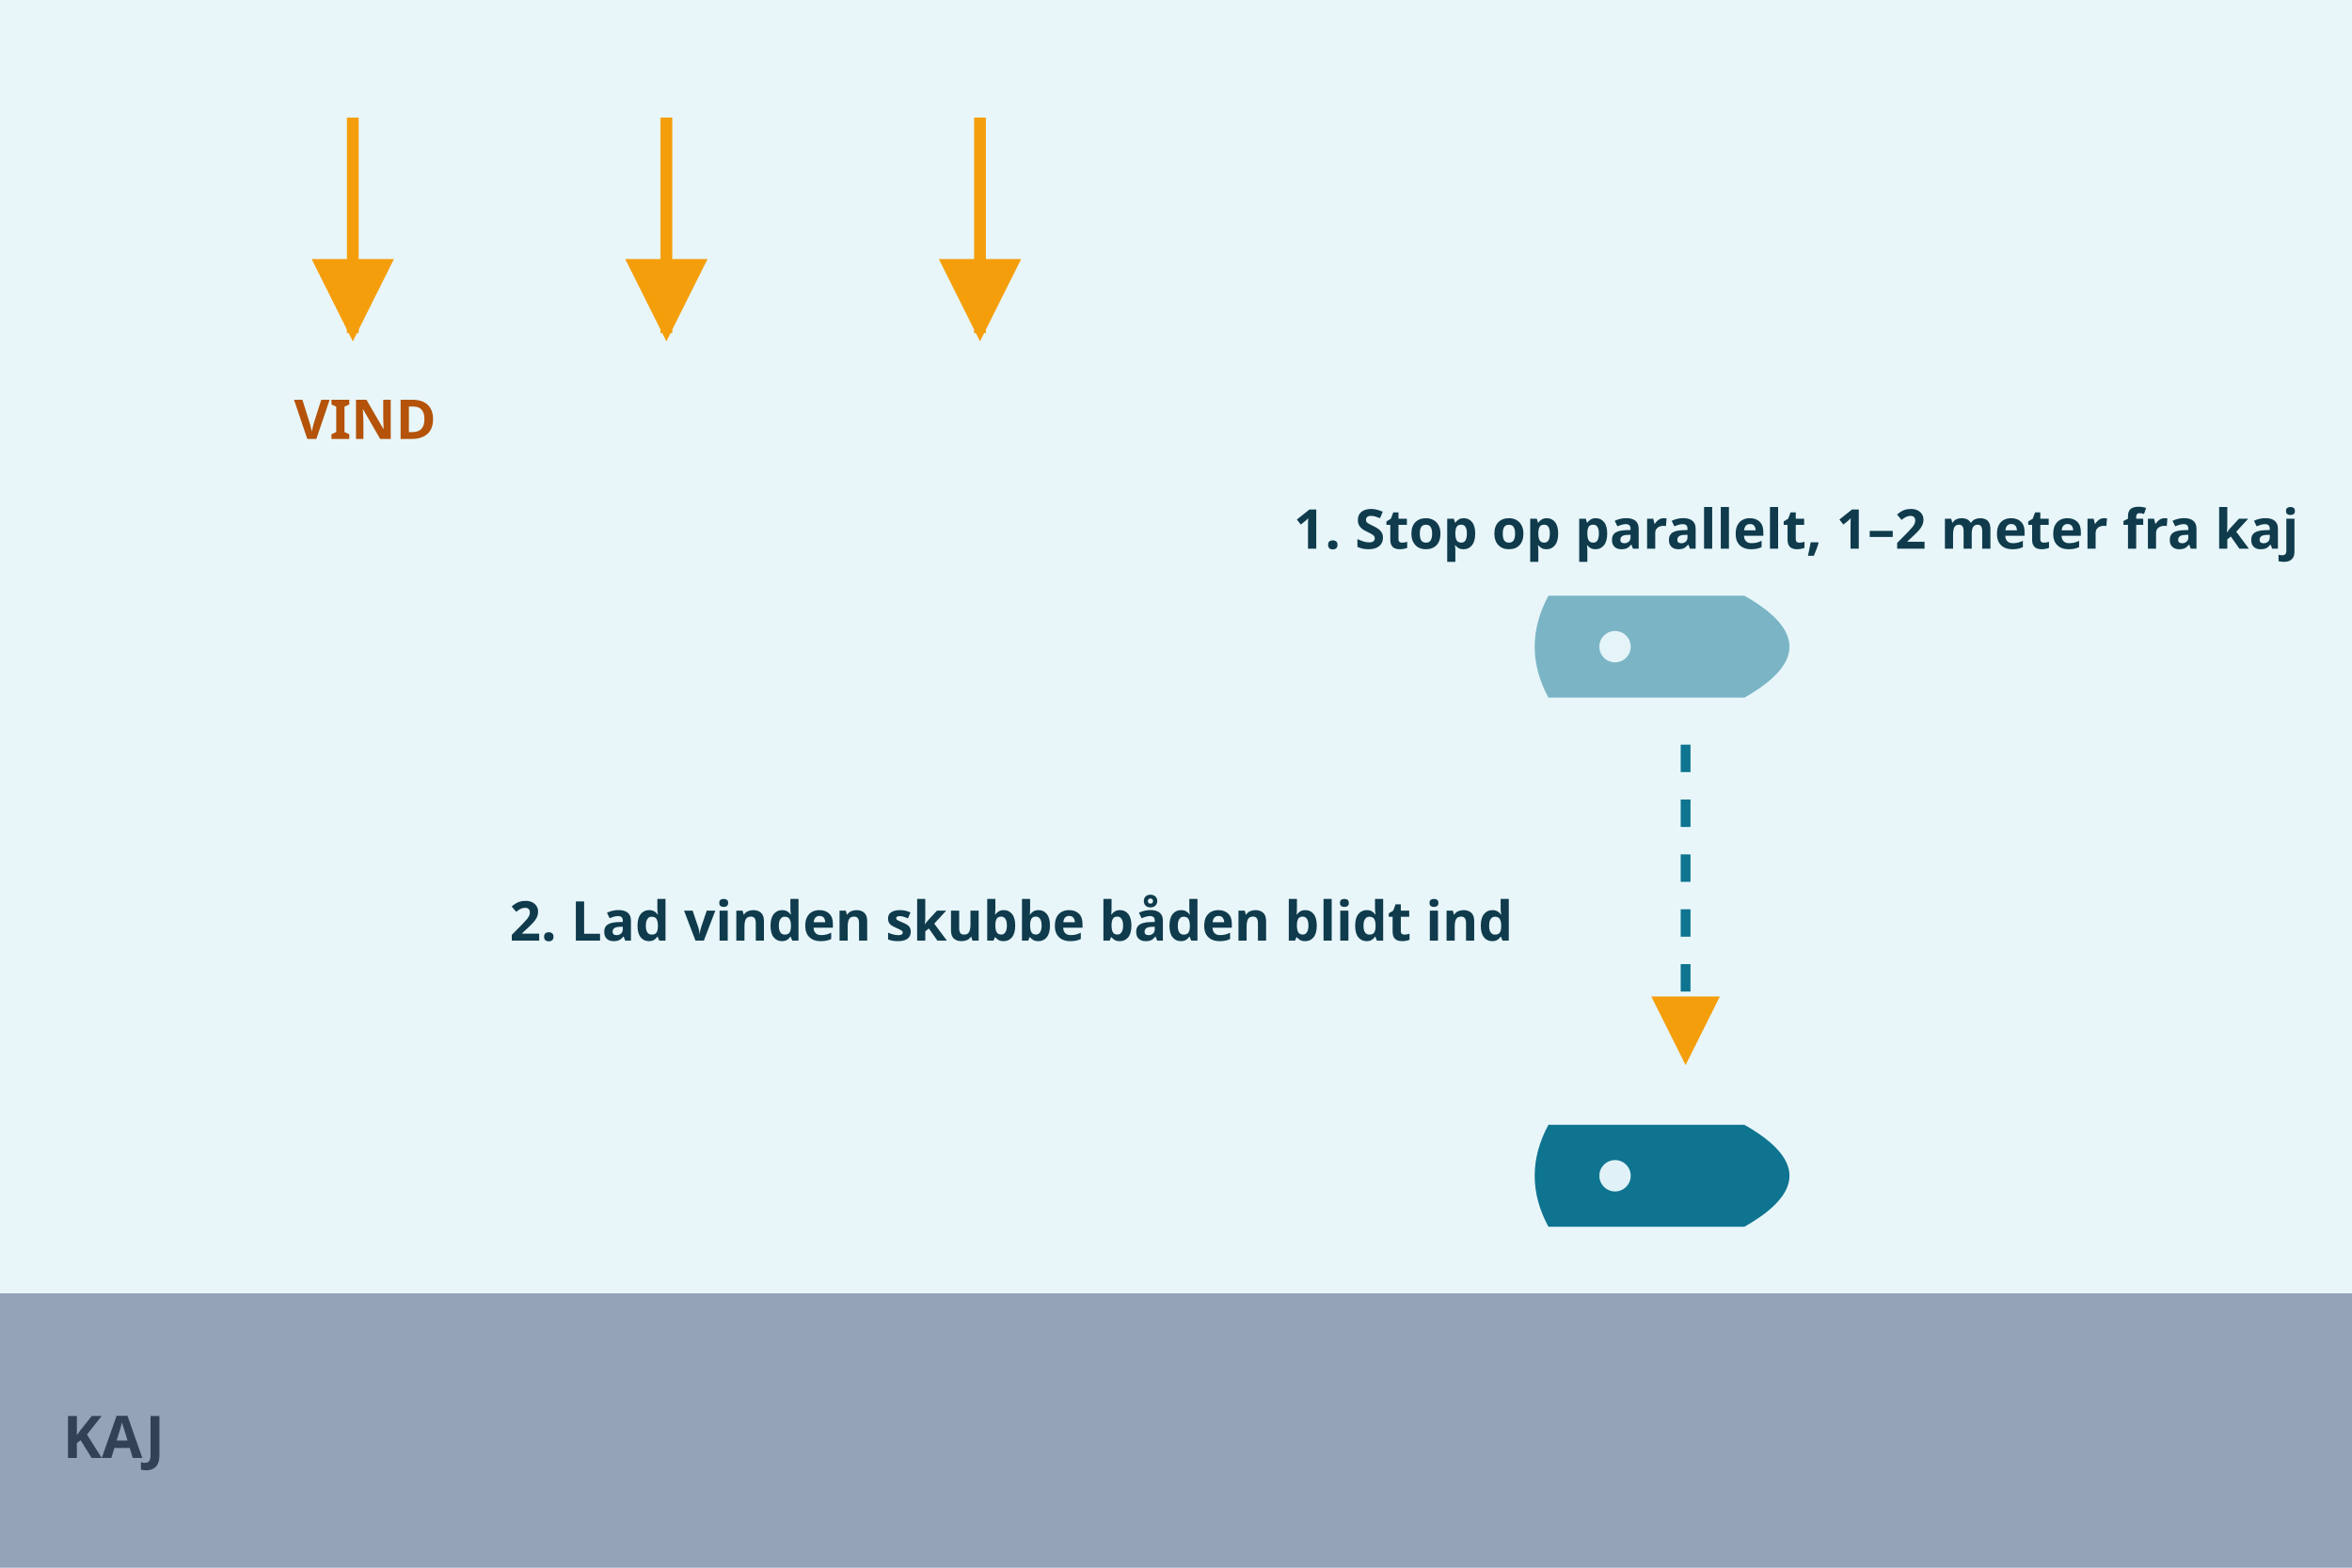
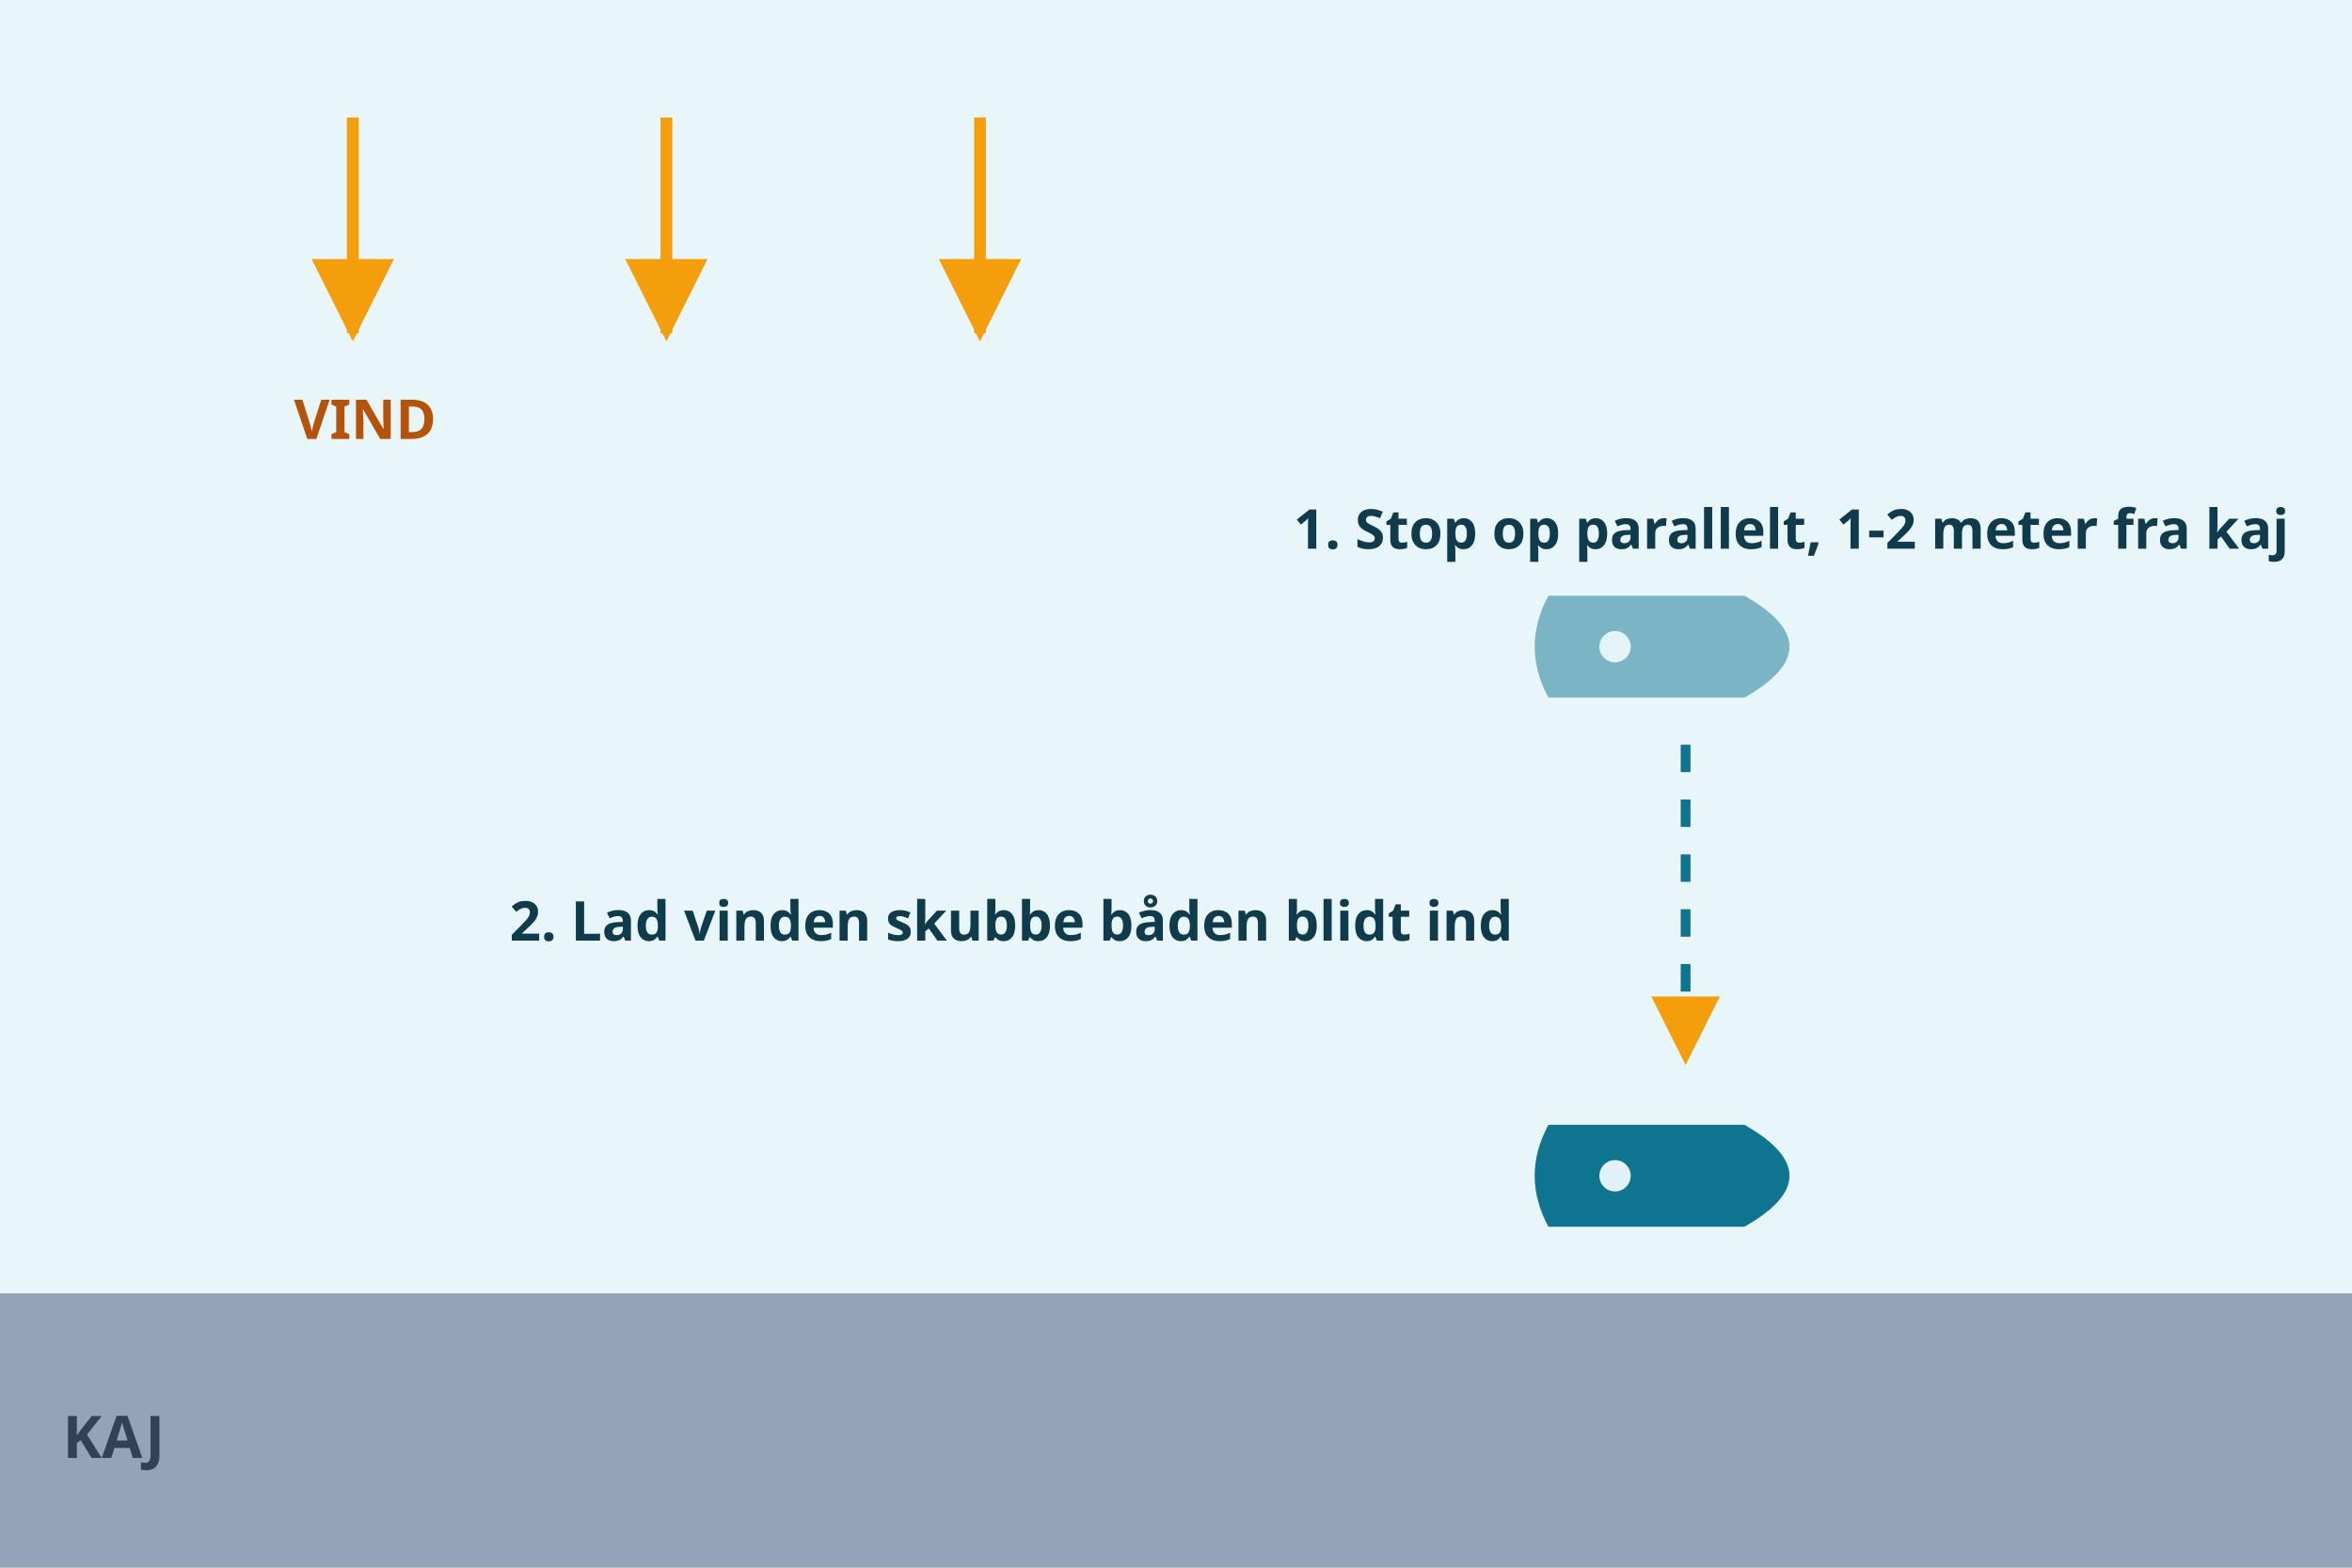
<svg xmlns="http://www.w3.org/2000/svg" viewBox="0 0 600 400" font-family="system-ui, sans-serif" role="img" aria-label="Anløb med pålandsvind: stop parallelt med kajen og lad vinden skubbe båden ind">
  <defs>
    <g id="baad">
      <path d="M -35 -13 L 15 -13 Q 38 0 15 13 L -35 13 Q -42 0 -35 -13 Z" fill="#0e7490" />
      <circle cx="-18" cy="0" r="4" fill="#e0f2f7" />
    </g>
    <marker id="pil" viewBox="0 0 10 10" refX="9" refY="5" markerWidth="7" markerHeight="7" orient="auto-start-reverse">
      <path d="M 0 0 L 10 5 L 0 10 Z" fill="#f59e0b" />
    </marker>
  </defs>
  <rect width="600" height="400" fill="#e8f6fa" />
  <rect y="330" width="600" height="70" fill="#94a3b8" />
  <text x="16" y="372" fill="#334155" font-size="15" font-weight="700">KAJ</text>
  <g stroke="#f59e0b" stroke-width="3" marker-end="url(#pil)">
    <line x1="90" y1="30" x2="90" y2="85" />
    <line x1="170" y1="30" x2="170" y2="85" />
    <line x1="250" y1="30" x2="250" y2="85" />
  </g>
  <text x="75" y="112" fill="#b45309" font-size="14" font-weight="700">VIND</text>
  <path d="M 430 190 L 430 270" fill="none" stroke="#0e7490" stroke-width="2.5" stroke-dasharray="7 7" marker-end="url(#pil)" />
  <use href="#baad" transform="translate(430 165) rotate(0)" opacity="0.5" />
  <use href="#baad" transform="translate(430 300) rotate(0)" />
  <g fill="#0f3b4c" font-size="14" font-weight="700">
-     <text x="330" y="140">1. Stop op parallelt, 1–2 meter fra kaj</text>
+     <text x="330" y="140">1. Stop op parallelt, 1-2 meter fra kaj</text>
    <text x="130" y="240">2. Lad vinden skubbe båden blidt ind</text>
  </g>
</svg>
